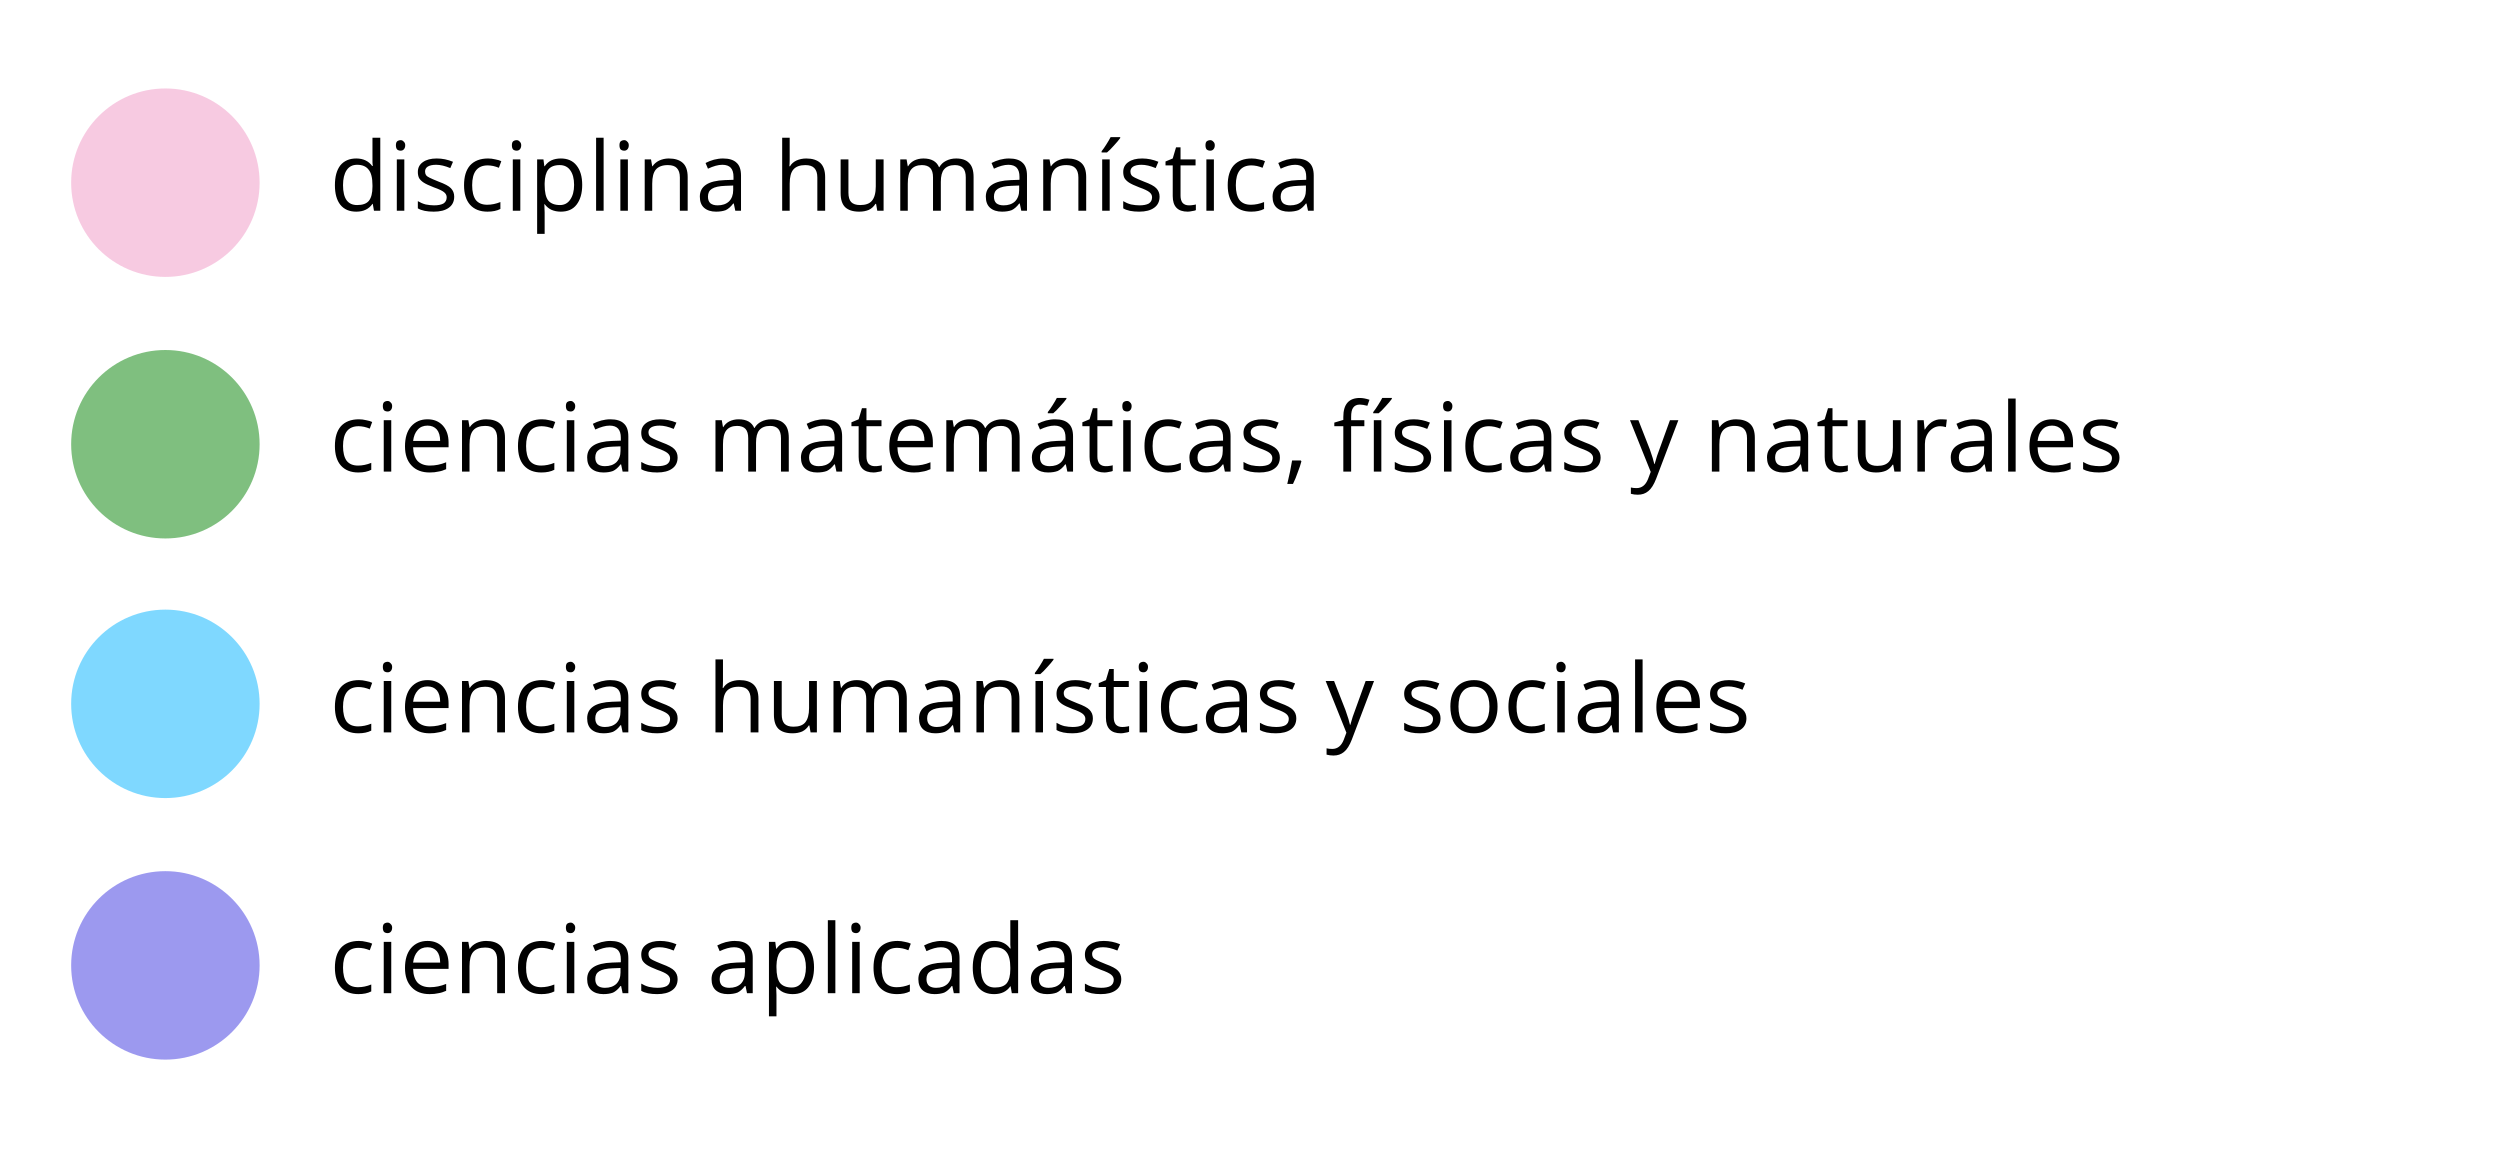
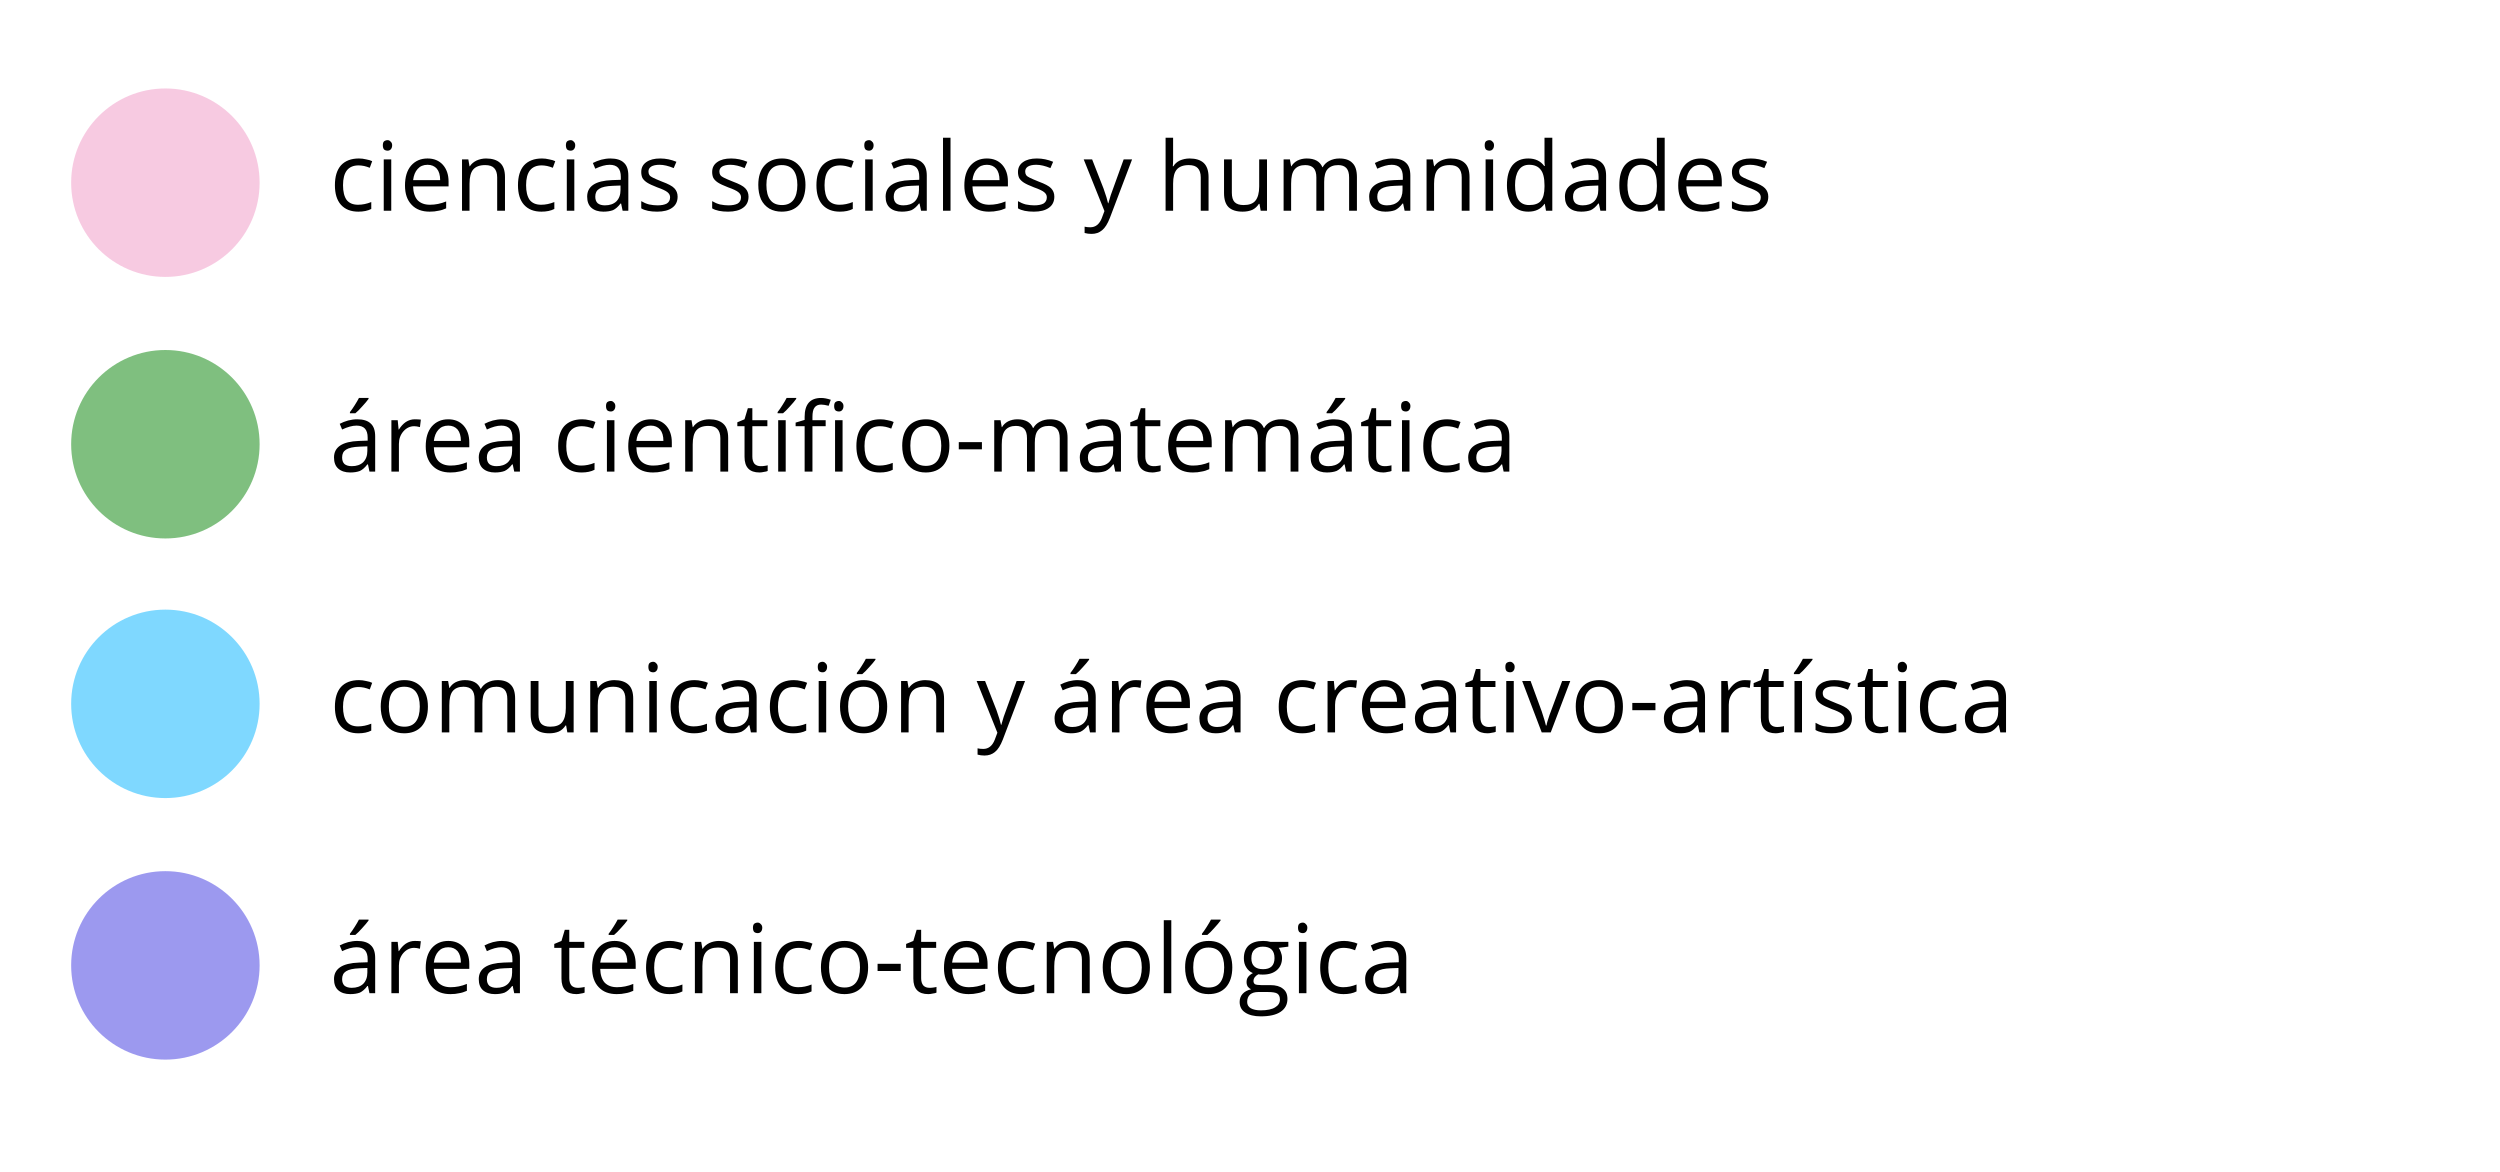
<svg xmlns="http://www.w3.org/2000/svg" version="1.1" id="Livello_1" x="0px" y="0px" viewBox="0 0 130 60.9" style="enable-background:new 0 0 130 60.9;" xml:space="preserve">
  <defs id="defs31" />
  <style type="text/css" id="style2">
	.st0{font-family:'OpenSans';}
	.st1{font-size:5px;}
	.st2{opacity:0.5;fill:#EF95C4;enable-background:new    ;}
	.st3{opacity:0.5;fill:#008000;enable-background:new    ;}
	.st4{opacity:0.5;fill:#00B2FF;enable-background:new    ;}
	.st5{opacity:0.5;fill:#3A34E0;enable-background:new    ;}
</style>
  <g id="g6">
-     <text transform="translate(17.1341,10.9595)" class="st0 st1" id="text4">disciplina humanística</text>
+     <text transform="translate(17.1341,10.9595)" class="st0 st1" id="text4">ciencias sociales y humanidades</text>
  </g>
  <circle class="st2" cx="8.6" cy="9.5" r="4.9" id="circle8" />
  <g id="g12">
-     <text transform="translate(17.134,24.5222)" class="st0 st1" id="text10">ciencias matemáticas, físicas y naturales</text>
+     <text transform="translate(17.134,24.5222)" class="st0 st1" id="text10">área científico-matemática</text>
  </g>
  <circle class="st3" cx="8.6" cy="23.1" r="4.9" id="circle14" />
  <g id="g18">
-     <text transform="translate(17.134,38.0849)" class="st0 st1" id="text16">ciencias humanísticas y sociales</text>
+     <text transform="translate(17.134,38.0849)" class="st0 st1" id="text16">comunicación y área creativo-artística</text>
  </g>
  <circle class="st4" cx="8.6" cy="36.6" r="4.9" id="circle20" />
  <g id="g24">
-     <text transform="translate(17.134,51.6475)" class="st0 st1" id="text22">ciencias aplicadas</text>
+     <text transform="translate(17.134,51.6475)" class="st0 st1" id="text22">área técnico-tecnológica</text>
  </g>
  <circle class="st5" cx="8.6" cy="50.2" r="4.9" id="circle26" />
</svg>
